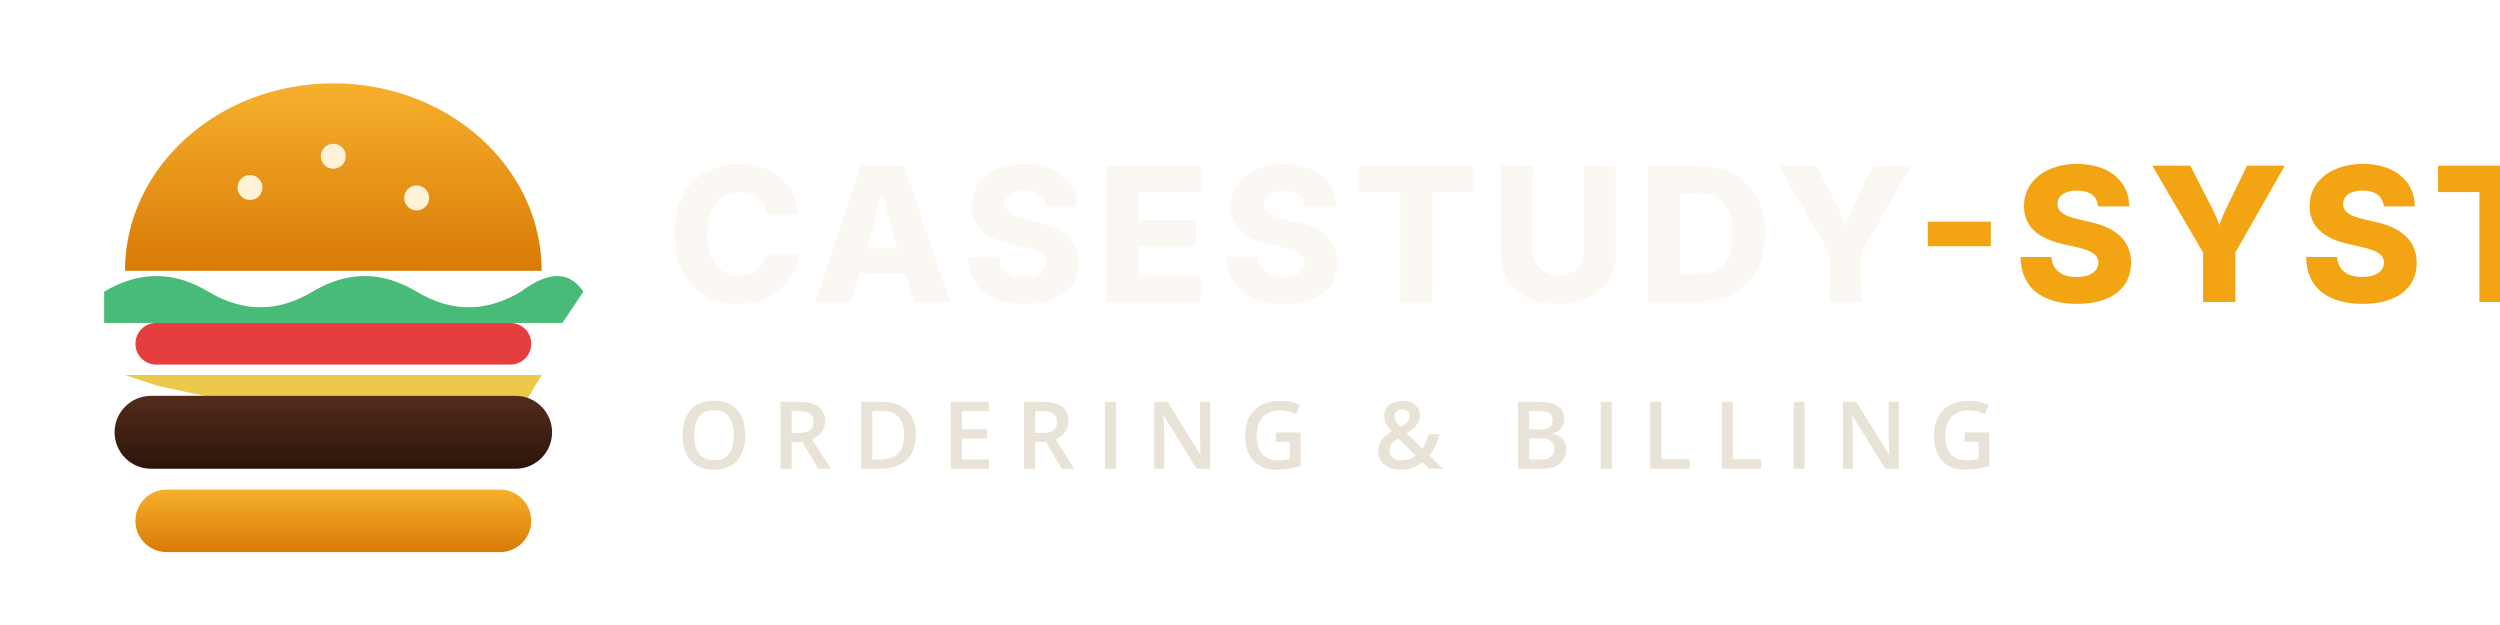
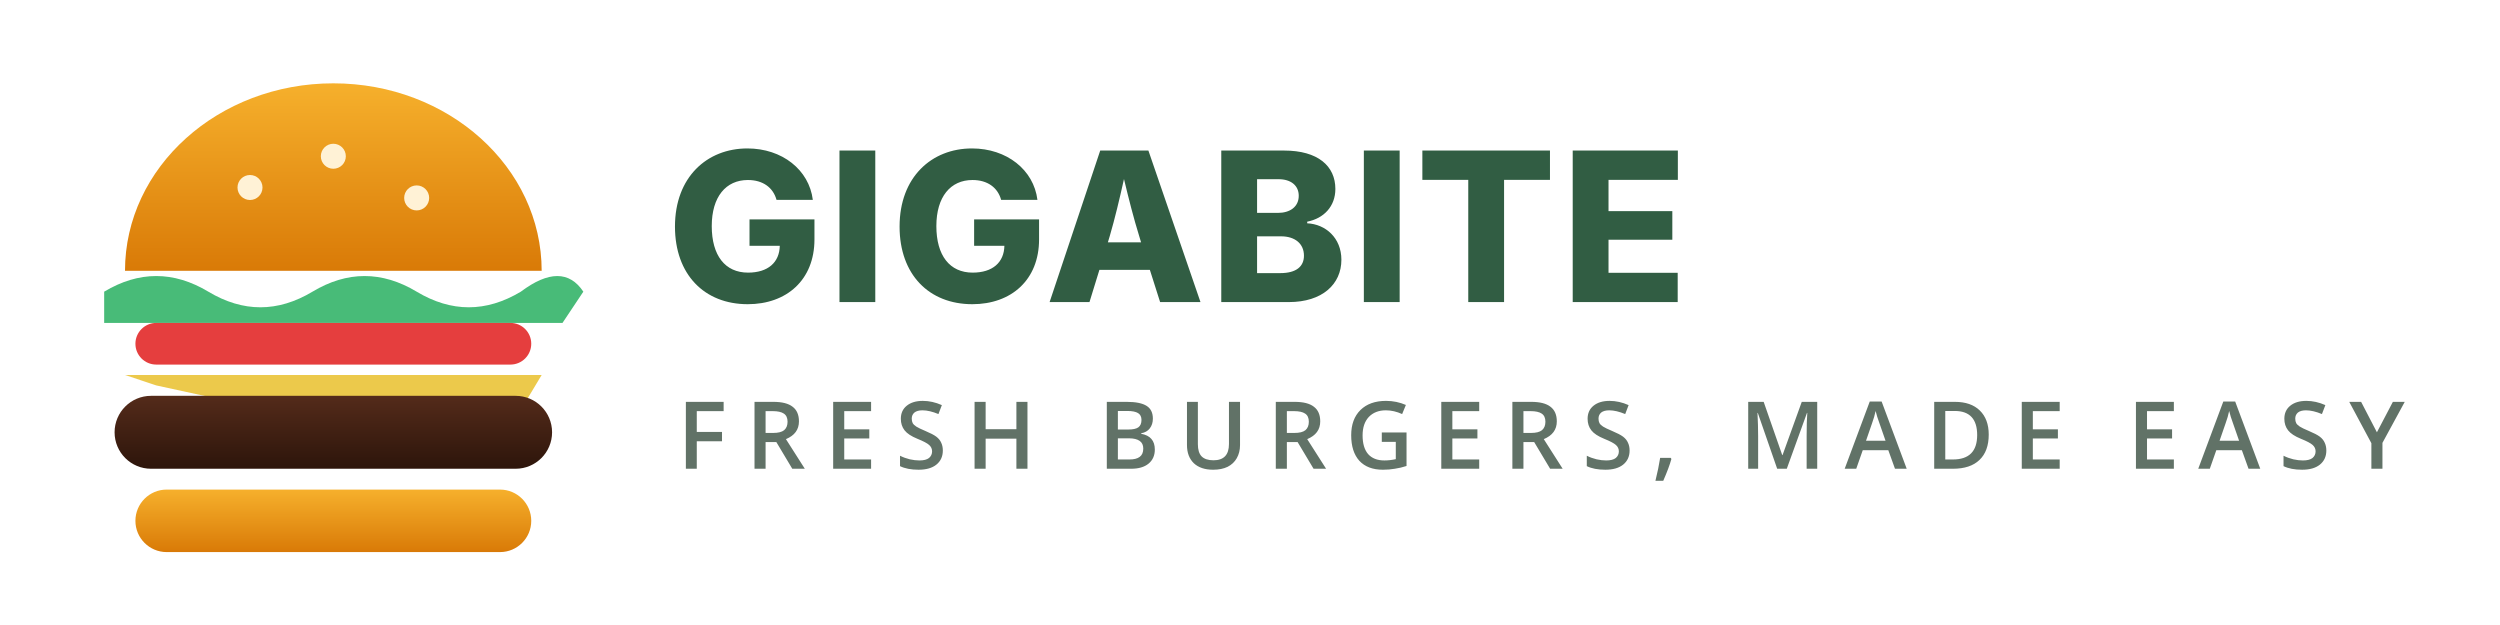
<svg xmlns="http://www.w3.org/2000/svg" viewBox="0 0 240 60" width="240" height="60">
  <defs>
    <linearGradient id="bunGrad" x1="0%" y1="0%" x2="0%" y2="100%">
      <stop offset="0%" stop-color="#F6B02C" />
      <stop offset="100%" stop-color="#D97A07" />
    </linearGradient>
    <linearGradient id="pattyGrad" x1="0%" y1="0%" x2="0%" y2="100%">
      <stop offset="0%" stop-color="#542B1A" />
      <stop offset="100%" stop-color="#2D150B" />
    </linearGradient>
  </defs>
  <g transform="translate(6, 4)">
    <path d="M 6 22 A 20 18 0 0 1 46 22 Z" fill="url(#bunGrad)" />
    <circle cx="18" cy="14" r="1.2" fill="#FFF2D6" />
    <circle cx="26" cy="11" r="1.2" fill="#FFF2D6" />
    <circle cx="34" cy="15" r="1.2" fill="#FFF2D6" />
    <path d="M 4 24 Q 9 21 14 24 Q 19 27 24 24 Q 29 21 34 24 Q 39 27 44 24 Q 48 21 50 24 L 48 27 L 4 27 Z" fill="#48BB78" />
    <rect x="7" y="27" width="38" height="4" rx="2" fill="#E53E3E" />
    <polygon points="6,32 46,32 43,37 32,38 9,33" fill="#ECC94B" />
    <rect x="5" y="34" width="42" height="7" rx="3.5" fill="url(#pattyGrad)" />
    <rect x="7" y="43" width="38" height="6" rx="3" fill="url(#bunGrad)" />
  </g>
-   <text x="64" y="29" font-family="'Montserrat', -apple-system, BlinkMacSystemFont, sans-serif" font-weight="800" font-size="18" fill="#FBF8F3" letter-spacing="1">CASESTUDY<tspan fill="#F2A413">-SYSTEM</tspan>
-   </text>
-   <text x="65" y="45" font-family="'Open Sans', sans-serif" font-weight="600" font-size="9" fill="#E9E2D6" letter-spacing="2">ORDERING &amp; BILLING</text>
+   <text x="64" y="29" font-family="'Montserrat', -apple-system, BlinkMacSystemFont, sans-serif" font-weight="800" font-size="20" fill="#315D43" letter-spacing=".4">GIGABITE</text>
+   <text x="65" y="45" font-family="'Open Sans', sans-serif" font-weight="600" font-size="9" fill="#617267" letter-spacing="1.8">FRESH BURGERS, MADE EASY</text>
</svg>
